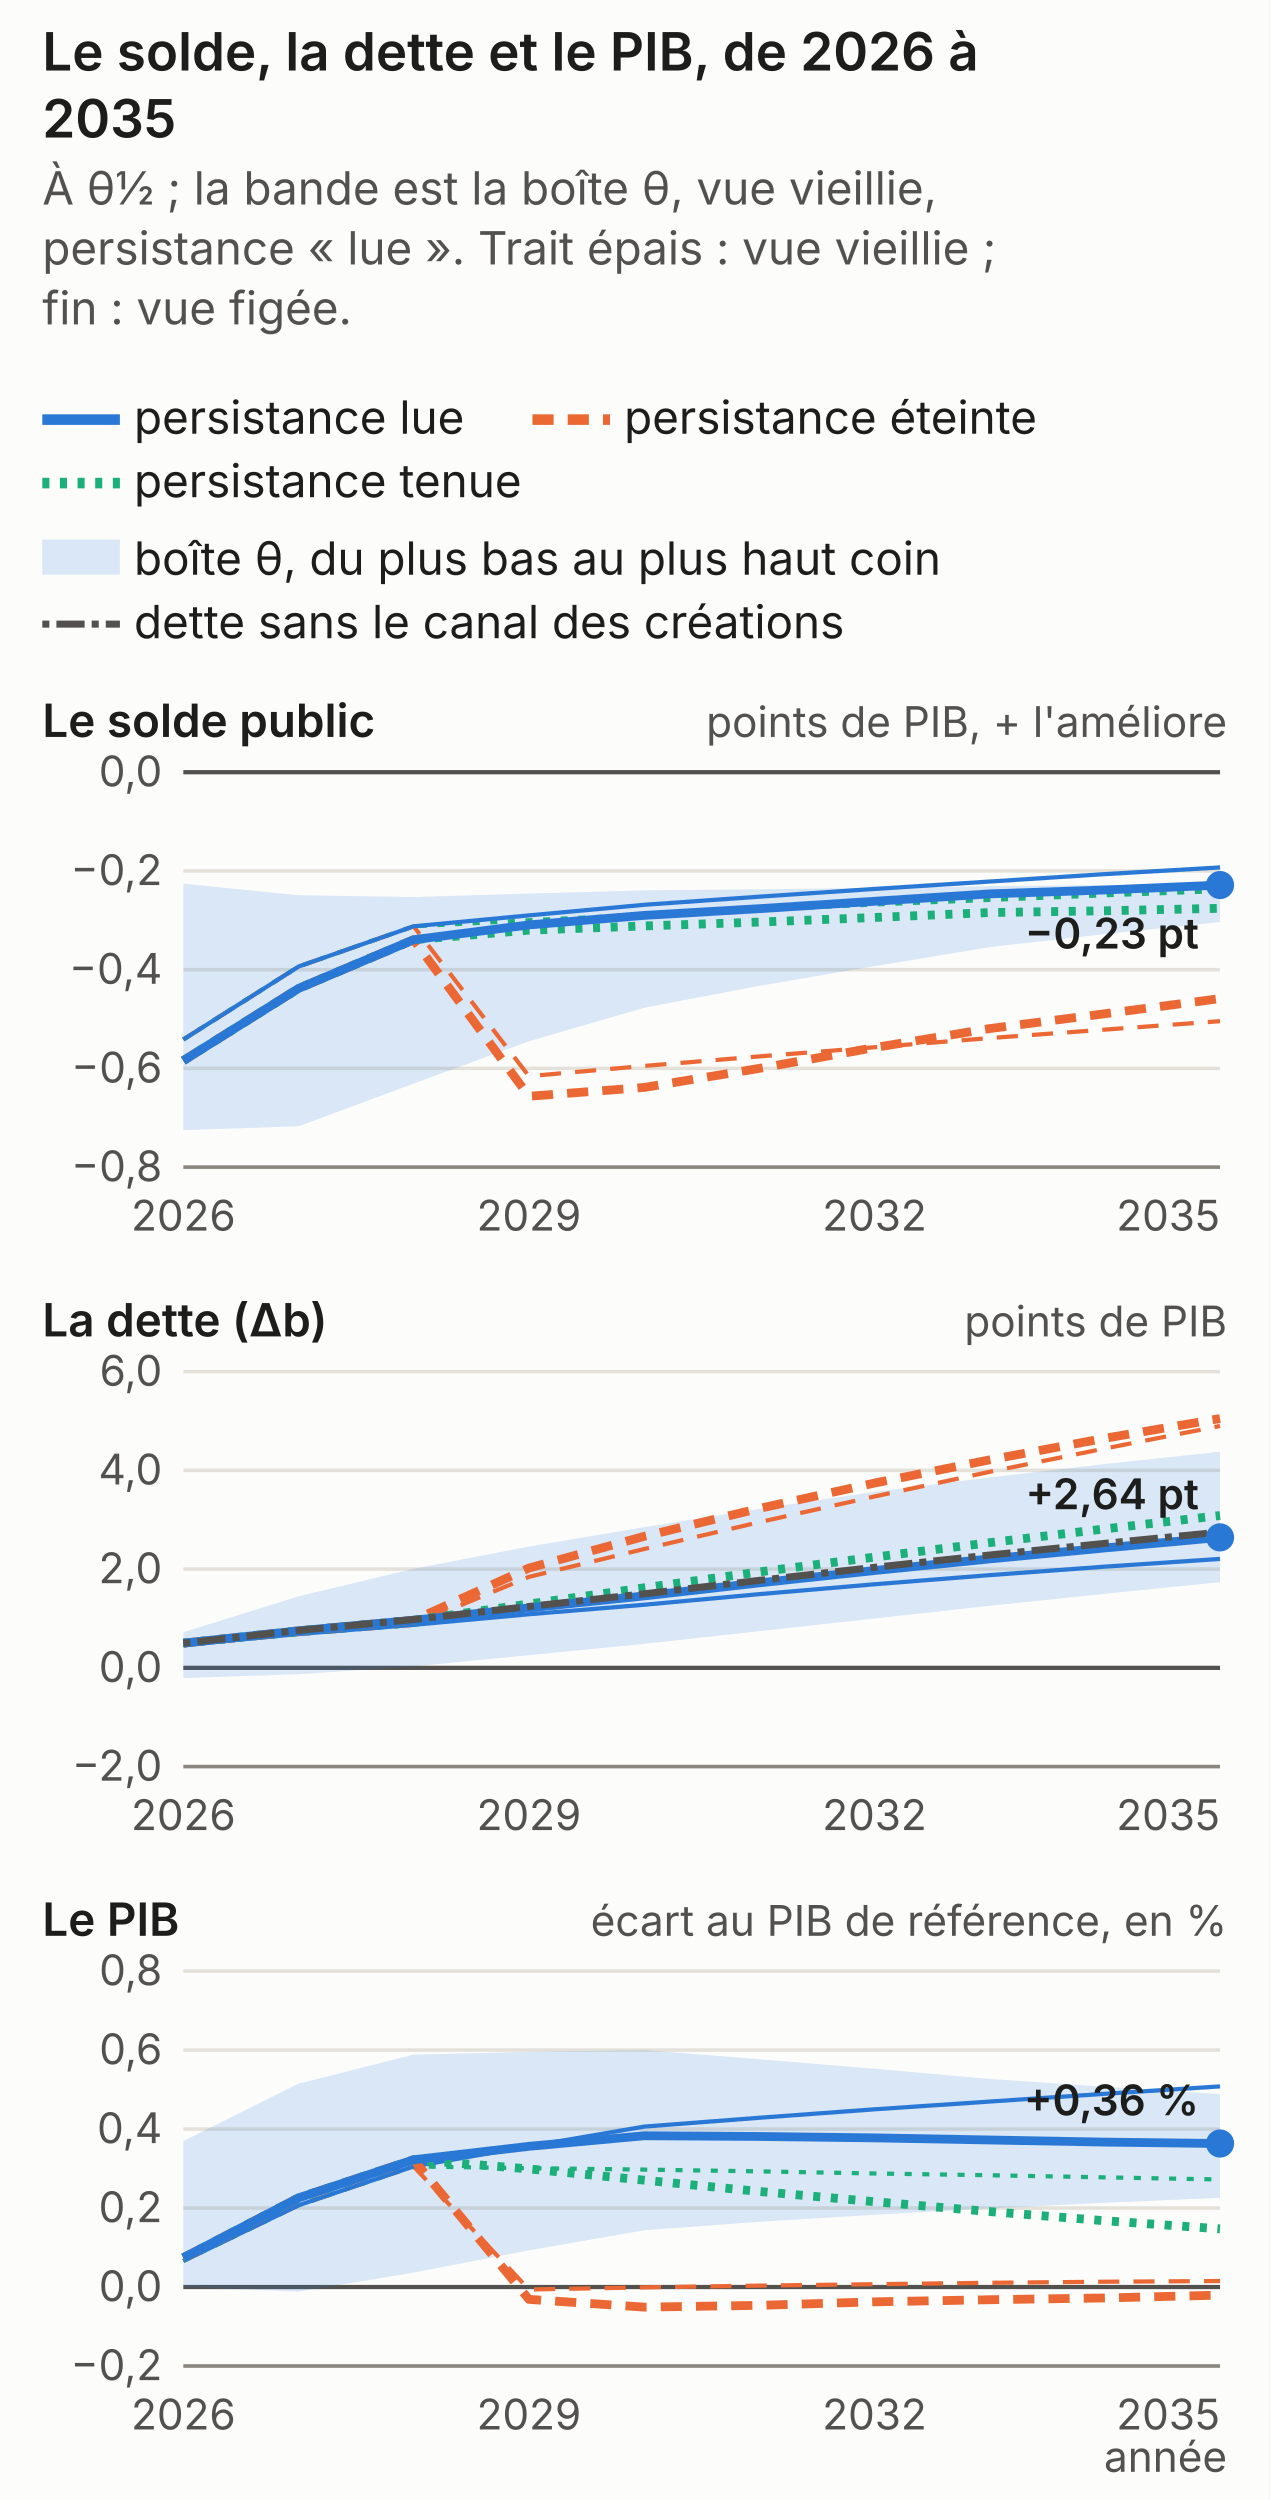
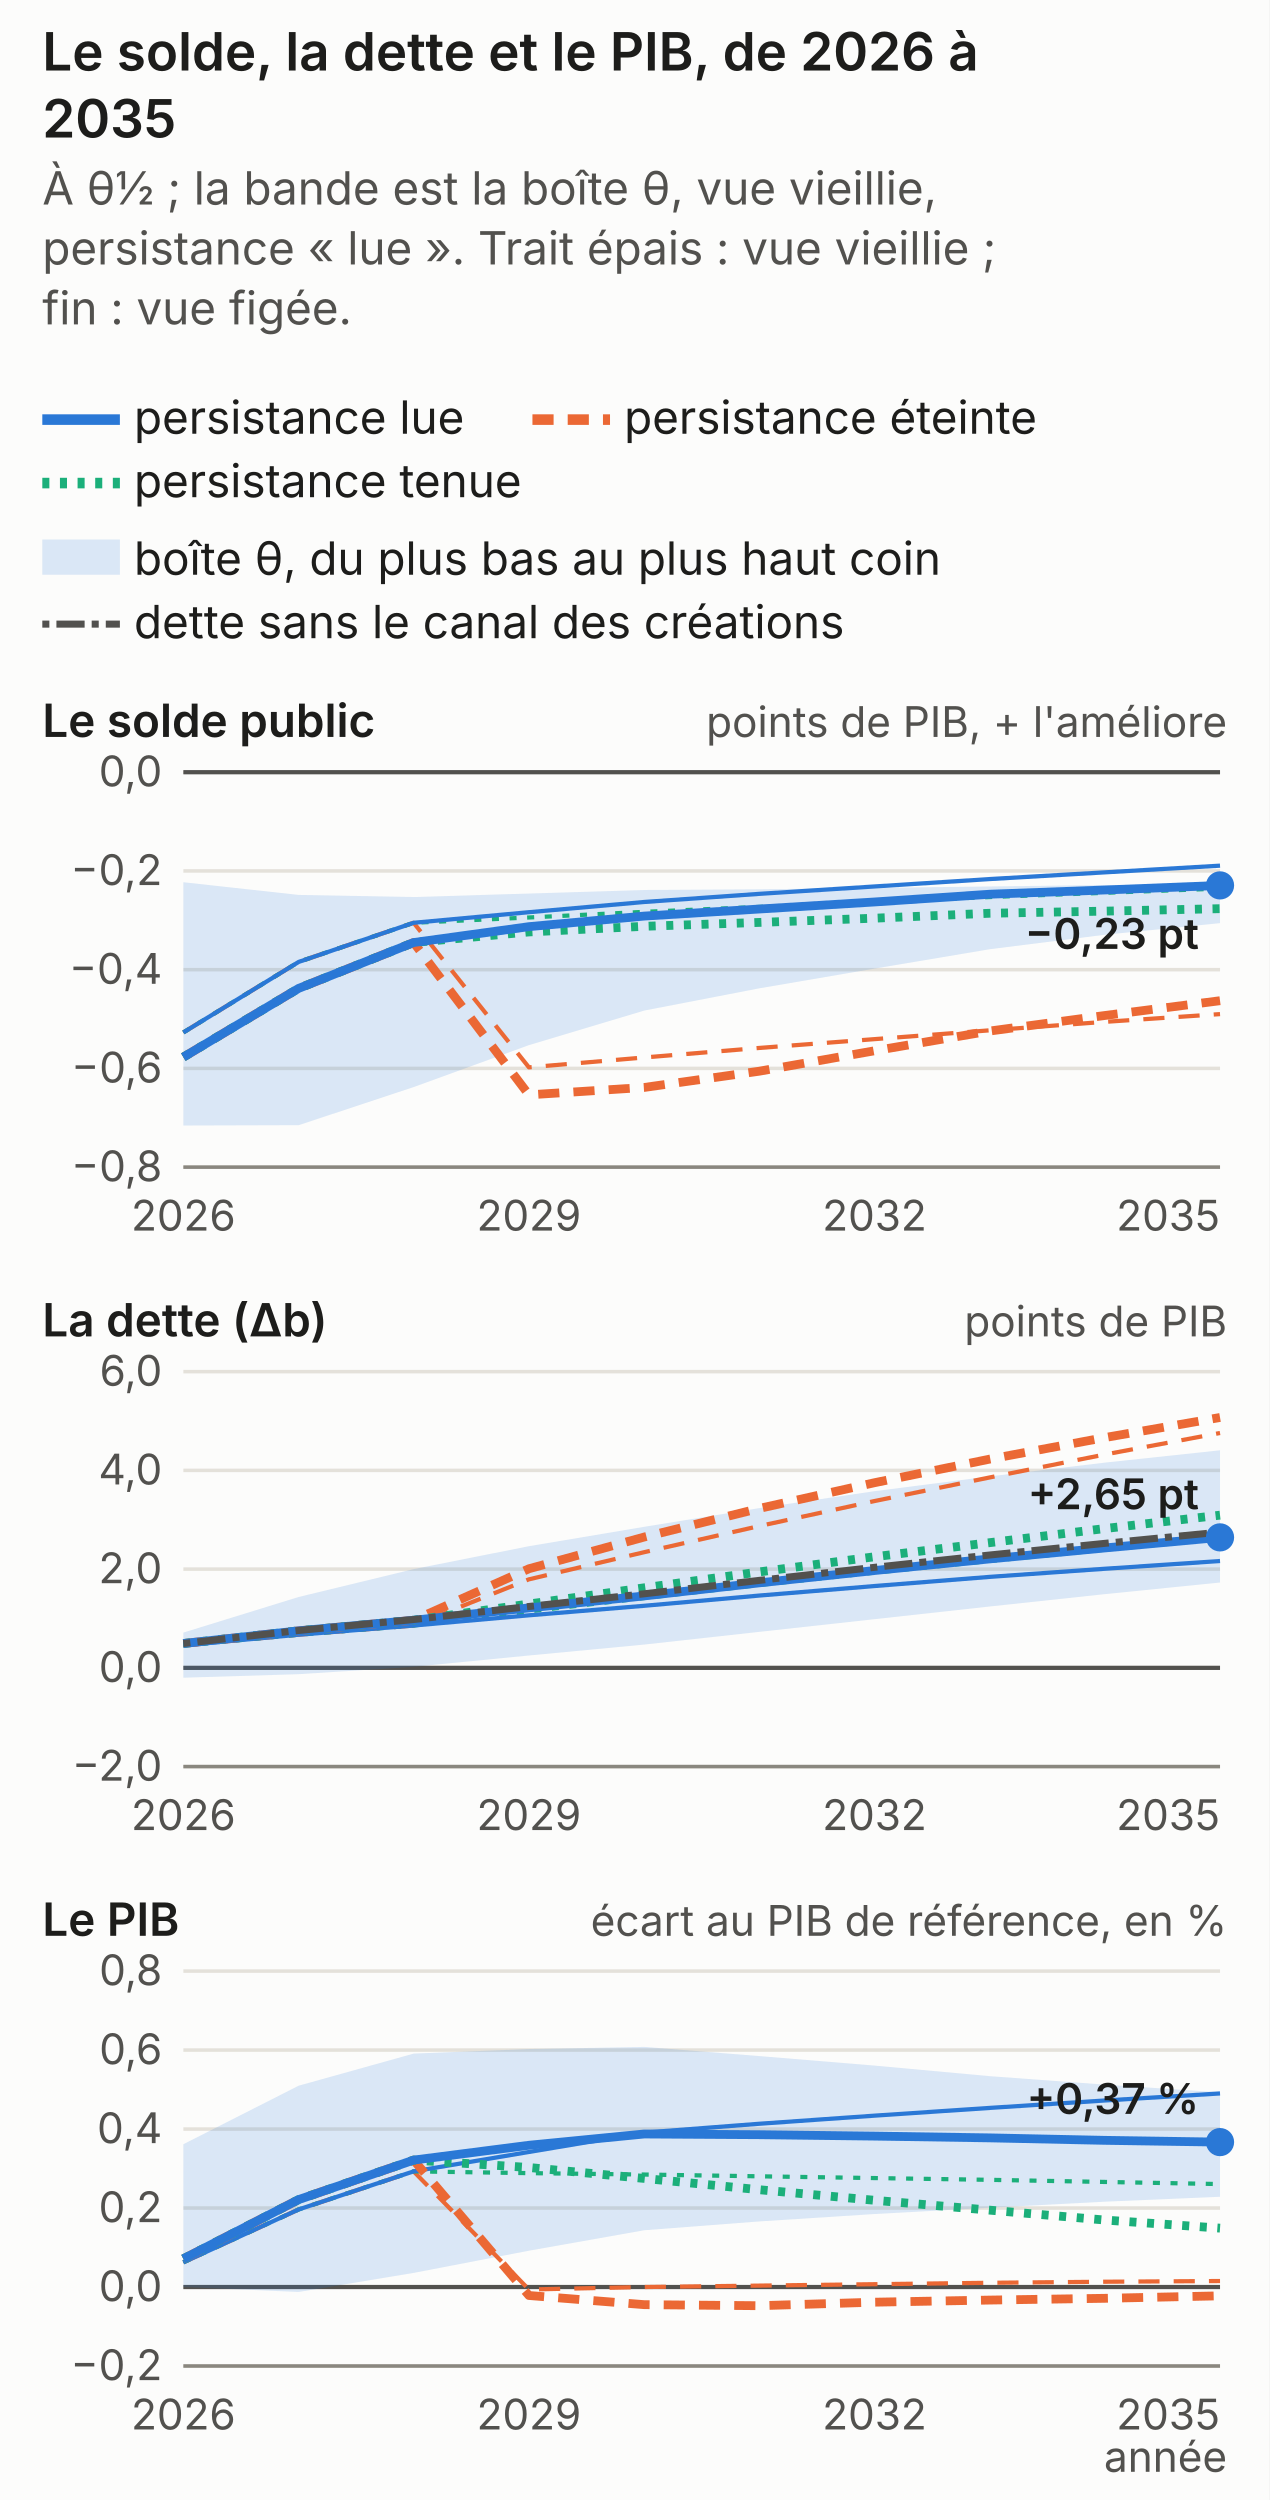
<svg xmlns="http://www.w3.org/2000/svg" viewBox="0 0 360 709" width="360" height="709" role="img" aria-labelledby="pres2027_tondelier_programme-trajectoire-t pres2027_tondelier_programme-trajectoire-d" font-size="13">
  <style>.g-fond{fill:#fcfcfb}.g-encre{fill:#1d1d1b}.g-doux{fill:#52514e}
.g-axe{stroke:#8a877f}.g-grille{stroke:#e4e1da}.g-zero{stroke:#52514e}
.g-s1{stroke:#2a78d6}.g-s2{stroke:#eb6834}.g-s3{stroke:#1baf7a}.g-s4{stroke:#6250d6}
.g-f1{fill:#2a78d6}.g-f2{fill:#eb6834}.g-f3{fill:#1baf7a}.g-f4{fill:#6250d6}
.g-bande{fill:#2a78d6;fill-opacity:.16}.g-plus{fill:#2a78d6}.g-moins{fill:#e34948}
.g-total{fill:#52514e}.g-lien{stroke:#8a877f}.g-sur{fill:#ffffff}
@media (prefers-color-scheme: dark){
.g-fond{fill:#1a1a19}.g-encre{fill:#ece9e2}.g-doux{fill:#c3c2b7}
.g-axe{stroke:#8f8b80}.g-grille{stroke:#33322f}.g-zero{stroke:#c3c2b7}
.g-s1{stroke:#3987e5}.g-s2{stroke:#d95926}.g-s3{stroke:#199e70}.g-s4{stroke:#9085e9}
.g-f1{fill:#3987e5}.g-f2{fill:#d95926}.g-f3{fill:#199e70}.g-f4{fill:#9085e9}
.g-bande{fill:#3987e5;fill-opacity:.24}.g-plus{fill:#3987e5}.g-moins{fill:#e66767}
.g-total{fill:#6b6862}.g-lien{stroke:#8f8b80}}
text{font-family:system-ui,-apple-system,"Segoe UI",sans-serif}</style>
  <rect class="g-fond" fill="#fcfcfb" x="0" y="0" width="360" height="709" />
  <text class="g-encre" fill="#1d1d1b" x="12" y="20" text-anchor="start" font-size="15" font-weight="600">Le solde, la dette et le PIB, de 2026 à</text>
  <text class="g-encre" fill="#1d1d1b" x="12" y="39" text-anchor="start" font-size="15" font-weight="600">2035</text>
  <text class="g-doux" fill="#52514e" x="12" y="58" text-anchor="start">À θ½ ; la bande est la boîte θ, vue vieillie,</text>
  <text class="g-doux" fill="#52514e" x="12" y="75" text-anchor="start">persistance « lue ». Trait épais : vue vieillie ;</text>
  <text class="g-doux" fill="#52514e" x="12" y="92" text-anchor="start">fin : vue figée.</text>
  <line class="g-s1" stroke="#2a78d6" stroke-width="3" x1="12" y1="119" x2="34" y2="119" />
  <text class="g-encre" fill="#1d1d1b" x="38" y="123" text-anchor="start">persistance lue</text>
  <line class="g-s2" stroke="#eb6834" stroke-width="3" stroke-dasharray="6 4" x1="151" y1="119" x2="173" y2="119" />
  <text class="g-encre" fill="#1d1d1b" x="177" y="123" text-anchor="start">persistance éteinte</text>
  <line class="g-s3" stroke="#1baf7a" stroke-width="3" stroke-dasharray="2 3" x1="12" y1="137" x2="34" y2="137" />
  <text class="g-encre" fill="#1d1d1b" x="38" y="141" text-anchor="start">persistance tenue</text>
  <rect class="g-bande" fill="#2a78d6" fill-opacity=".16" x="12" y="153" width="22" height="10" />
  <text class="g-encre" fill="#1d1d1b" x="38" y="163" text-anchor="start">boîte θ, du plus bas au plus haut coin</text>
  <line class="g-zero" stroke="#52514e" stroke-width="2" stroke-dasharray="2 2 8 2" x1="12" y1="177" x2="34" y2="177" />
  <text class="g-encre" fill="#1d1d1b" x="38" y="181" text-anchor="start">dette sans le canal des créations</text>
  <text class="g-encre" fill="#1d1d1b" x="12" y="209" text-anchor="start" font-weight="600">Le solde public</text>
  <text class="g-doux" fill="#52514e" x="348" y="209" text-anchor="end" font-size="12">points de PIB, + l'améliore</text>
  <line class="g-grille" stroke="#e4e1da" stroke-width="1" x1="52" y1="331" x2="346" y2="331" />
  <text class="g-doux" fill="#52514e" x="46" y="335" text-anchor="end" font-size="12">−0,8</text>
  <line class="g-grille" stroke="#e4e1da" stroke-width="1" x1="52" y1="303" x2="346" y2="303" />
  <text class="g-doux" fill="#52514e" x="46" y="307" text-anchor="end" font-size="12">−0,6</text>
  <line class="g-grille" stroke="#e4e1da" stroke-width="1" x1="52" y1="275" x2="346" y2="275" />
  <text class="g-doux" fill="#52514e" x="46" y="279" text-anchor="end" font-size="12">−0,4</text>
  <line class="g-grille" stroke="#e4e1da" stroke-width="1" x1="52" y1="247" x2="346" y2="247" />
  <text class="g-doux" fill="#52514e" x="46" y="251" text-anchor="end" font-size="12">−0,2</text>
  <line class="g-grille" stroke="#e4e1da" stroke-width="1" x1="52" y1="219" x2="346" y2="219" />
  <text class="g-doux" fill="#52514e" x="46" y="223" text-anchor="end" font-size="12">0,0</text>
  <line class="g-zero" stroke="#52514e" stroke-width="1.2" x1="52" y1="219" x2="346" y2="219" />
-   <polygon class="g-bande" fill="#2a78d6" fill-opacity=".16" points="52,250.6 84.7,253.9 117.3,254.4 150,253.4 182.7,252.5 215.3,252.2 248,251.8 280.7,251.3 313.3,251 346,250.6 346,261.5 313.3,264.9 280.7,268.6 248,274 215.3,279.6 182.7,285.8 150,295.3 117.3,307.3 84.7,319.4 52,320.5" />
-   <polyline class="g-s2" stroke="#eb6834" fill="none" stroke-width="1.2" stroke-dasharray="6 4" stroke-linejoin="round" points="52,294.8 84.7,274.1 117.3,262.7 150,305.2 182.7,302.3 215.3,299.6 248,297 280.7,294.4 313.3,292 346,289.6" />
-   <polyline class="g-s3" stroke="#1baf7a" fill="none" stroke-width="1.2" stroke-dasharray="2 3" stroke-linejoin="round" points="52,294.8 84.7,274.1 117.3,262.7 150,261 182.7,259.4 215.3,258 248,256.5 280.7,255.2 313.3,253.9 346,252.7" />
-   <polyline class="g-s1" stroke="#2a78d6" fill="none" stroke-width="1.2" stroke-linejoin="round" points="52,294.8 84.7,274.1 117.3,262.7 150,259.6 182.7,256.6 215.3,254.3 248,252.1 280.7,250 313.3,247.9 346,246" />
-   <polyline class="g-s2" stroke="#eb6834" fill="none" stroke-width="2.5" stroke-dasharray="6 4" stroke-linejoin="round" points="52,300.8 84.7,280.3 117.3,266.5 150,310.9 182.7,308.4 215.3,303 248,297.1 280.7,291.7 313.3,287.5 346,283.2" />
-   <polyline class="g-s3" stroke="#1baf7a" fill="none" stroke-width="2.5" stroke-dasharray="2 3" stroke-linejoin="round" points="52,300.8 84.7,280.3 117.3,266.5 150,263.8 182.7,262.6 215.3,261.5 248,260.2 280.7,258.8 313.3,258.3 346,257.6" />
-   <polyline class="g-s1" stroke="#2a78d6" fill="none" stroke-width="2.5" stroke-linejoin="round" points="52,300.8 84.7,280.3 117.3,266.5 150,262.3 182.7,259.6 215.3,257.7 248,255.6 280.7,253.5 313.3,252.4 346,251" />
-   <circle class="g-f1" fill="#2a78d6" cx="346" cy="251" r="4" />
-   <text class="g-encre" fill="#1d1d1b" x="340" y="269" text-anchor="end" font-size="12" font-weight="600">−0,23 pt</text>
+   <polygon class="g-bande" fill="#2a78d6" fill-opacity=".16" points="52,250.2 84.7,253.8 117.3,254.4 150,253.4 182.7,252.4 215.3,252.2 248,251.8 280.7,251.4 313.3,251 346,250.7 346,261.8 313.3,265.1 280.7,269.2 248,274.7 215.3,280.3 182.7,286.6 150,296.4 117.3,308.3 84.7,319.1 52,319.2" />
+   <polyline class="g-s2" stroke="#eb6834" fill="none" stroke-width="1.2" stroke-dasharray="6 4" stroke-linejoin="round" points="52,292.8 84.7,272.8 117.3,261.7 150,302.7 182.7,299.9 215.3,297.2 248,294.7 280.7,292.2 313.3,289.8 346,287.6" />
+   <polyline class="g-s3" stroke="#1baf7a" fill="none" stroke-width="1.2" stroke-dasharray="2 3" stroke-linejoin="round" points="52,292.8 84.7,272.8 117.3,261.7 150,260.2 182.7,258.6 215.3,257.2 248,255.8 280.7,254.4 313.3,253.2 346,252" />
+   <polyline class="g-s1" stroke="#2a78d6" fill="none" stroke-width="1.2" stroke-linejoin="round" points="52,292.8 84.7,272.8 117.3,261.7 150,258.7 182.7,255.8 215.3,253.5 248,251.4 280.7,249.3 313.3,247.4 346,245.5" />
+   <polyline class="g-s2" stroke="#eb6834" fill="none" stroke-width="2.5" stroke-dasharray="6 4" stroke-linejoin="round" points="52,299.8 84.7,280.3 117.3,267.3 150,310.5 182.7,308.4 215.3,303.8 248,298 280.7,292.4 313.3,288 346,283.8" />
+   <polyline class="g-s3" stroke="#1baf7a" fill="none" stroke-width="2.5" stroke-dasharray="2 3" stroke-linejoin="round" points="52,299.8 84.7,280.3 117.3,267.3 150,264.3 182.7,262.7 215.3,261.6 248,260.4 280.7,259 313.3,258.4 346,257.7" />
+   <polyline class="g-s1" stroke="#2a78d6" fill="none" stroke-width="2.5" stroke-linejoin="round" points="52,299.8 84.7,280.3 117.3,267.3 150,262.8 182.7,259.8 215.3,257.8 248,255.8 280.7,253.6 313.3,252.4 346,251.1" />
+   <circle class="g-f1" fill="#2a78d6" cx="346" cy="251.1" r="4" />
+   <text class="g-encre" fill="#1d1d1b" x="340" y="269.1" text-anchor="end" font-size="12" font-weight="600">−0,23 pt</text>
  <line class="g-axe" stroke="#8a877f" stroke-width="1" x1="52" y1="331" x2="346" y2="331" />
  <text class="g-doux" fill="#52514e" x="52" y="349" text-anchor="middle" font-size="12">2026</text>
  <text class="g-doux" fill="#52514e" x="150" y="349" text-anchor="middle" font-size="12">2029</text>
  <text class="g-doux" fill="#52514e" x="248" y="349" text-anchor="middle" font-size="12">2032</text>
  <text class="g-doux" fill="#52514e" x="346" y="349" text-anchor="end" font-size="12">2035</text>
  <text class="g-encre" fill="#1d1d1b" x="12" y="379" text-anchor="start" font-weight="600">La dette (Δb)</text>
  <text class="g-doux" fill="#52514e" x="348" y="379" text-anchor="end" font-size="12">points de PIB</text>
  <line class="g-grille" stroke="#e4e1da" stroke-width="1" x1="52" y1="501" x2="346" y2="501" />
  <text class="g-doux" fill="#52514e" x="46" y="505" text-anchor="end" font-size="12">−2,0</text>
  <line class="g-grille" stroke="#e4e1da" stroke-width="1" x1="52" y1="473" x2="346" y2="473" />
  <text class="g-doux" fill="#52514e" x="46" y="477" text-anchor="end" font-size="12">0,0</text>
  <line class="g-grille" stroke="#e4e1da" stroke-width="1" x1="52" y1="445" x2="346" y2="445" />
  <text class="g-doux" fill="#52514e" x="46" y="449" text-anchor="end" font-size="12">2,0</text>
  <line class="g-grille" stroke="#e4e1da" stroke-width="1" x1="52" y1="417" x2="346" y2="417" />
  <text class="g-doux" fill="#52514e" x="46" y="421" text-anchor="end" font-size="12">4,0</text>
  <line class="g-grille" stroke="#e4e1da" stroke-width="1" x1="52" y1="389" x2="346" y2="389" />
  <text class="g-doux" fill="#52514e" x="46" y="393" text-anchor="end" font-size="12">6,0</text>
  <line class="g-zero" stroke="#52514e" stroke-width="1.2" x1="52" y1="473" x2="346" y2="473" />
-   <polygon class="g-bande" fill="#2a78d6" fill-opacity=".16" points="52,462.9 84.7,452.7 117.3,444.9 150,438.6 182.7,433.1 215.3,427.9 248,423.1 280.7,419 313.3,415.2 346,411.7 346,448.7 313.3,452 280.7,455.4 248,459 215.3,462.6 182.7,466.2 150,469.4 117.3,472.6 84.7,474.8 52,475.9" />
-   <polyline class="g-s2" stroke="#eb6834" fill="none" stroke-width="1.2" stroke-dasharray="6 4" stroke-linejoin="round" points="52,466.5 84.7,463.4 117.3,460.8 150,447.2 182.7,439.3 215.3,431.7 248,424.4 280.7,417.4 313.3,410.8 346,404.4" />
-   <polyline class="g-s3" stroke="#1baf7a" fill="none" stroke-width="1.2" stroke-dasharray="2 3" stroke-linejoin="round" points="52,466.5 84.7,463.4 117.3,460.8 150,456.7 182.7,452.8 215.3,449.1 248,445.5 280.7,442.1 313.3,438.8 346,435.6" />
-   <polyline class="g-s1" stroke="#2a78d6" fill="none" stroke-width="1.2" stroke-linejoin="round" points="52,466.5 84.7,463.4 117.3,460.8 150,457.8 182.7,455.1 215.3,452.1 248,449.3 280.7,446.7 313.3,444.3 346,442.1" />
-   <polyline class="g-s2" stroke="#eb6834" fill="none" stroke-width="2.5" stroke-dasharray="6 4" stroke-linejoin="round" points="52,466 84.7,462.5 117.3,459.5 150,444.7 182.7,435.7 215.3,427.8 248,420.6 280.7,414 313.3,407.9 346,402.3" />
-   <polyline class="g-s3" stroke="#1baf7a" fill="none" stroke-width="2.5" stroke-dasharray="2 3" stroke-linejoin="round" points="52,466 84.7,462.5 117.3,459.5 150,454.9 182.7,450.3 215.3,445.8 248,441.6 280.7,437.5 313.3,433.6 346,429.8" />
-   <polyline class="g-s1" stroke="#2a78d6" fill="none" stroke-width="2.5" stroke-linejoin="round" points="52,466 84.7,462.5 117.3,459.5 150,456 182.7,452.6 215.3,448.9 248,445.4 280.7,442.1 313.3,439 346,436" />
-   <polyline class="g-zero" stroke="#52514e" fill="none" stroke-width="2" stroke-dasharray="2 2 8 2" points="52,466 84.7,462.4 117.3,459.3 150,455.6 182.7,452 215.3,448.2 248,444.5 280.7,441 313.3,437.7 346,434.5" />
+   <polygon class="g-bande" fill="#2a78d6" fill-opacity=".16" points="52,463 84.7,452.9 117.3,445 150,438.5 182.7,433 215.3,427.7 248,422.9 280.7,418.7 313.3,414.8 346,411.3 346,448.8 313.3,452.1 280.7,455.6 248,459.2 215.3,462.8 182.7,466.4 150,469.5 117.3,472.7 84.7,474.8 52,475.8" />
+   <polyline class="g-s2" stroke="#eb6834" fill="none" stroke-width="1.2" stroke-dasharray="6 4" stroke-linejoin="round" points="52,466.6 84.7,463.6 117.3,461 150,447.9 182.7,440.2 215.3,432.8 248,425.7 280.7,419 313.3,412.5 346,406.4" />
+   <polyline class="g-s3" stroke="#1baf7a" fill="none" stroke-width="1.2" stroke-dasharray="2 3" stroke-linejoin="round" points="52,466.6 84.7,463.6 117.3,461 150,457 182.7,453.2 215.3,449.5 248,446 280.7,442.7 313.3,439.5 346,436.4" />
+   <polyline class="g-s1" stroke="#2a78d6" fill="none" stroke-width="1.2" stroke-linejoin="round" points="52,466.6 84.7,463.6 117.3,461 150,458.1 182.7,455.4 215.3,452.5 248,449.8 280.7,447.2 313.3,444.9 346,442.7" />
+   <polyline class="g-s2" stroke="#eb6834" fill="none" stroke-width="2.5" stroke-dasharray="6 4" stroke-linejoin="round" points="52,466.1 84.7,462.5 117.3,459.5 150,444.9 182.7,435.9 215.3,427.8 248,420.5 280.7,413.8 313.3,407.7 346,402" />
+   <polyline class="g-s3" stroke="#1baf7a" fill="none" stroke-width="2.5" stroke-dasharray="2 3" stroke-linejoin="round" points="52,466.1 84.7,462.5 117.3,459.5 150,454.9 182.7,450.3 215.3,445.8 248,441.5 280.7,437.5 313.3,433.5 346,429.7" />
+   <polyline class="g-s1" stroke="#2a78d6" fill="none" stroke-width="2.5" stroke-linejoin="round" points="52,466.1 84.7,462.5 117.3,459.5 150,456 182.7,452.6 215.3,448.9 248,445.4 280.7,442.1 313.3,439 346,436" />
+   <polyline class="g-zero" stroke="#52514e" fill="none" stroke-width="2" stroke-dasharray="2 2 8 2" points="52,466.1 84.7,462.4 117.3,459.3 150,455.6 182.7,452 215.3,448.2 248,444.5 280.7,441 313.3,437.7 346,434.5" />
  <circle class="g-f1" fill="#2a78d6" cx="346" cy="436" r="4" />
-   <text class="g-encre" fill="#1d1d1b" x="340" y="428" text-anchor="end" font-size="12" font-weight="600">+2,64 pt</text>
+   <text class="g-encre" fill="#1d1d1b" x="340" y="428" text-anchor="end" font-size="12" font-weight="600">+2,65 pt</text>
  <line class="g-axe" stroke="#8a877f" stroke-width="1" x1="52" y1="501" x2="346" y2="501" />
  <text class="g-doux" fill="#52514e" x="52" y="519" text-anchor="middle" font-size="12">2026</text>
  <text class="g-doux" fill="#52514e" x="150" y="519" text-anchor="middle" font-size="12">2029</text>
  <text class="g-doux" fill="#52514e" x="248" y="519" text-anchor="middle" font-size="12">2032</text>
  <text class="g-doux" fill="#52514e" x="346" y="519" text-anchor="end" font-size="12">2035</text>
  <text class="g-encre" fill="#1d1d1b" x="12" y="549" text-anchor="start" font-weight="600">Le PIB</text>
  <text class="g-doux" fill="#52514e" x="348" y="549" text-anchor="end" font-size="12">écart au PIB de référence, en %</text>
  <line class="g-grille" stroke="#e4e1da" stroke-width="1" x1="52" y1="671" x2="346" y2="671" />
  <text class="g-doux" fill="#52514e" x="46" y="675" text-anchor="end" font-size="12">−0,2</text>
  <line class="g-grille" stroke="#e4e1da" stroke-width="1" x1="52" y1="648.6" x2="346" y2="648.6" />
  <text class="g-doux" fill="#52514e" x="46" y="652.6" text-anchor="end" font-size="12">0,0</text>
  <line class="g-grille" stroke="#e4e1da" stroke-width="1" x1="52" y1="626.2" x2="346" y2="626.2" />
  <text class="g-doux" fill="#52514e" x="46" y="630.2" text-anchor="end" font-size="12">0,2</text>
  <line class="g-grille" stroke="#e4e1da" stroke-width="1" x1="52" y1="603.8" x2="346" y2="603.8" />
  <text class="g-doux" fill="#52514e" x="46" y="607.8" text-anchor="end" font-size="12">0,4</text>
  <line class="g-grille" stroke="#e4e1da" stroke-width="1" x1="52" y1="581.4" x2="346" y2="581.4" />
  <text class="g-doux" fill="#52514e" x="46" y="585.4" text-anchor="end" font-size="12">0,6</text>
  <line class="g-grille" stroke="#e4e1da" stroke-width="1" x1="52" y1="559" x2="346" y2="559" />
  <text class="g-doux" fill="#52514e" x="46" y="563" text-anchor="end" font-size="12">0,8</text>
  <line class="g-zero" stroke="#52514e" stroke-width="1.2" x1="52" y1="648.6" x2="346" y2="648.6" />
-   <polygon class="g-bande" fill="#2a78d6" fill-opacity=".16" points="52,607.2 84.7,590.9 117.3,582.7 150,581.9 182.7,581.4 215.3,584 248,586.7 280.7,589.6 313.3,591.8 346,593.9 346,623.3 313.3,624.7 280.7,626.3 248,628.1 215.3,630.1 182.7,632.5 150,638.2 117.3,644.5 84.7,649.9 52,648.6" />
-   <polyline class="g-s2" stroke="#eb6834" fill="none" stroke-width="1.2" stroke-dasharray="6 4" stroke-linejoin="round" points="52,641.2 84.7,625.4 117.3,614.4 150,649.3 182.7,648.7 215.3,648.2 248,647.8 280.7,647.4 313.3,647.1 346,646.9" />
-   <polyline class="g-s3" stroke="#1baf7a" fill="none" stroke-width="1.2" stroke-dasharray="2 3" stroke-linejoin="round" points="52,641.2 84.7,625.4 117.3,614.4 150,614.9 182.7,615.3 215.3,615.8 248,616.4 280.7,616.9 313.3,617.5 346,618.1" />
-   <polyline class="g-s1" stroke="#2a78d6" fill="none" stroke-width="1.2" stroke-linejoin="round" points="52,641.2 84.7,625.4 117.3,614.4 150,608.7 182.7,603.1 215.3,600.6 248,598.2 280.7,596 313.3,593.8 346,591.7" />
-   <polyline class="g-s2" stroke="#eb6834" fill="none" stroke-width="2.5" stroke-dasharray="6 4" stroke-linejoin="round" points="52,640.3 84.7,623.3 117.3,612.5 150,652.1 182.7,654.3 215.3,653.8 248,652.8 280.7,652.2 313.3,651.7 346,650.9" />
-   <polyline class="g-s3" stroke="#1baf7a" fill="none" stroke-width="2.5" stroke-dasharray="2 3" stroke-linejoin="round" points="52,640.3 84.7,623.3 117.3,612.5 150,615.1 182.7,618.3 215.3,621.5 248,624.4 280.7,627.2 313.3,629.8 346,632.1" />
-   <polyline class="g-s1" stroke="#2a78d6" fill="none" stroke-width="2.5" stroke-linejoin="round" points="52,640.3 84.7,623.3 117.3,612.5 150,608.7 182.7,605.7 215.3,605.9 248,606.3 280.7,606.9 313.3,607.5 346,607.9" />
-   <circle class="g-f1" fill="#2a78d6" cx="346" cy="607.9" r="4" />
-   <text class="g-encre" fill="#1d1d1b" x="340" y="599.9" text-anchor="end" font-size="12" font-weight="600">+0,36 %</text>
+   <polygon class="g-bande" fill="#2a78d6" fill-opacity=".16" points="52,608.1 84.7,591.5 117.3,582.4 150,581.1 182.7,580.5 215.3,583.1 248,585.8 280.7,588.8 313.3,591.2 346,593.4 346,623 313.3,624.4 280.7,626.1 248,627.9 215.3,630 182.7,632.5 150,638.3 117.3,644.6 84.7,650 52,648.6" />
+   <polyline class="g-s2" stroke="#eb6834" fill="none" stroke-width="1.2" stroke-dasharray="6 4" stroke-linejoin="round" points="52,641.6 84.7,626.6 117.3,615.8 150,649.3 182.7,648.6 215.3,648.2 248,647.8 280.7,647.4 313.3,647.1 346,646.9" />
+   <polyline class="g-s3" stroke="#1baf7a" fill="none" stroke-width="1.2" stroke-dasharray="2 3" stroke-linejoin="round" points="52,641.6 84.7,626.6 117.3,615.8 150,616.3 182.7,616.7 215.3,617.2 248,617.7 280.7,618.2 313.3,618.8 346,619.4" />
+   <polyline class="g-s1" stroke="#2a78d6" fill="none" stroke-width="1.2" stroke-linejoin="round" points="52,641.6 84.7,626.6 117.3,615.8 150,610.3 182.7,604.8 215.3,602.3 248,600 280.7,597.8 313.3,595.7 346,593.7" />
+   <polyline class="g-s2" stroke="#eb6834" fill="none" stroke-width="2.5" stroke-dasharray="6 4" stroke-linejoin="round" points="52,640.6 84.7,623.8 117.3,612.6 150,651 182.7,653.6 215.3,653.9 248,652.9 280.7,652.3 313.3,651.8 346,651.1" />
+   <polyline class="g-s3" stroke="#1baf7a" fill="none" stroke-width="2.5" stroke-dasharray="2 3" stroke-linejoin="round" points="52,640.6 84.7,623.8 117.3,612.6 150,614.7 182.7,617.8 215.3,621 248,624 280.7,626.8 313.3,629.6 346,631.9" />
+   <polyline class="g-s1" stroke="#2a78d6" fill="none" stroke-width="2.5" stroke-linejoin="round" points="52,640.6 84.7,623.8 117.3,612.6 150,608.4 182.7,605.2 215.3,605.4 248,605.8 280.7,606.3 313.3,607 346,607.5" />
+   <circle class="g-f1" fill="#2a78d6" cx="346" cy="607.5" r="4" />
+   <text class="g-encre" fill="#1d1d1b" x="340" y="599.5" text-anchor="end" font-size="12" font-weight="600">+0,37 %</text>
  <line class="g-axe" stroke="#8a877f" stroke-width="1" x1="52" y1="671" x2="346" y2="671" />
  <text class="g-doux" fill="#52514e" x="52" y="689" text-anchor="middle" font-size="12">2026</text>
  <text class="g-doux" fill="#52514e" x="150" y="689" text-anchor="middle" font-size="12">2029</text>
  <text class="g-doux" fill="#52514e" x="248" y="689" text-anchor="middle" font-size="12">2032</text>
  <text class="g-doux" fill="#52514e" x="346" y="689" text-anchor="end" font-size="12">2035</text>
  <text class="g-doux" fill="#52514e" x="348" y="701" text-anchor="end" font-size="12">année</text>
</svg>
